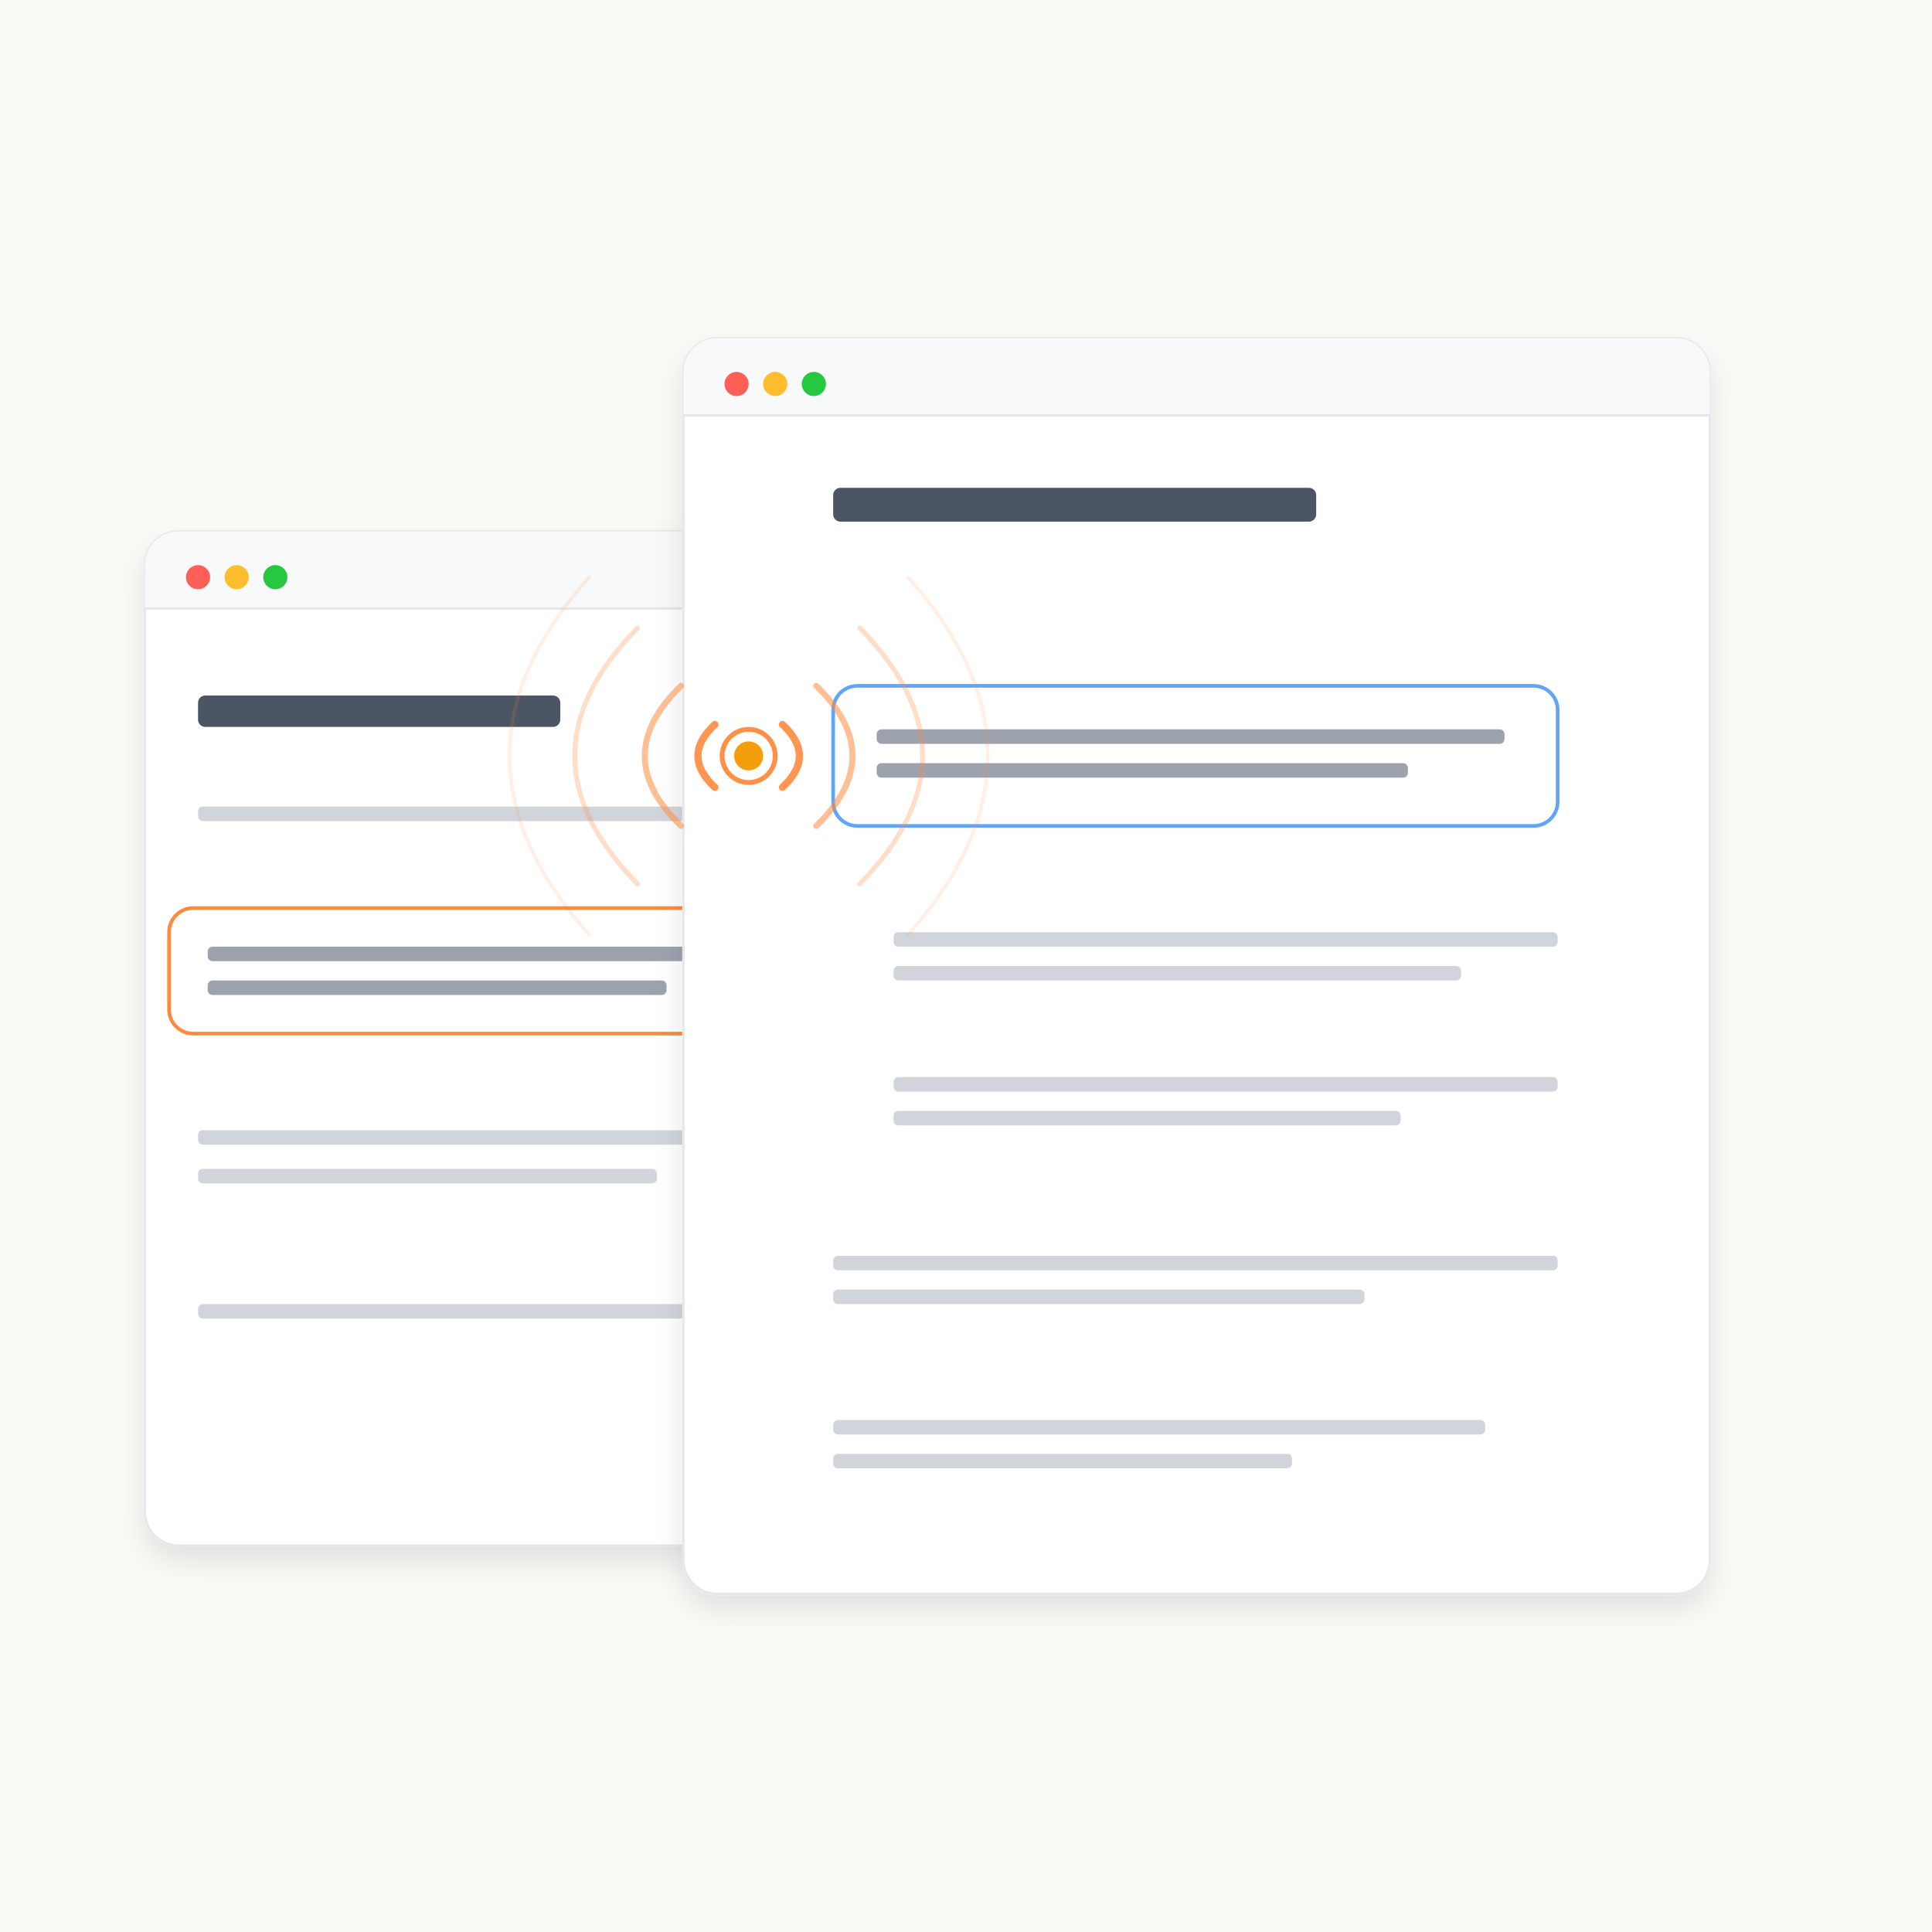
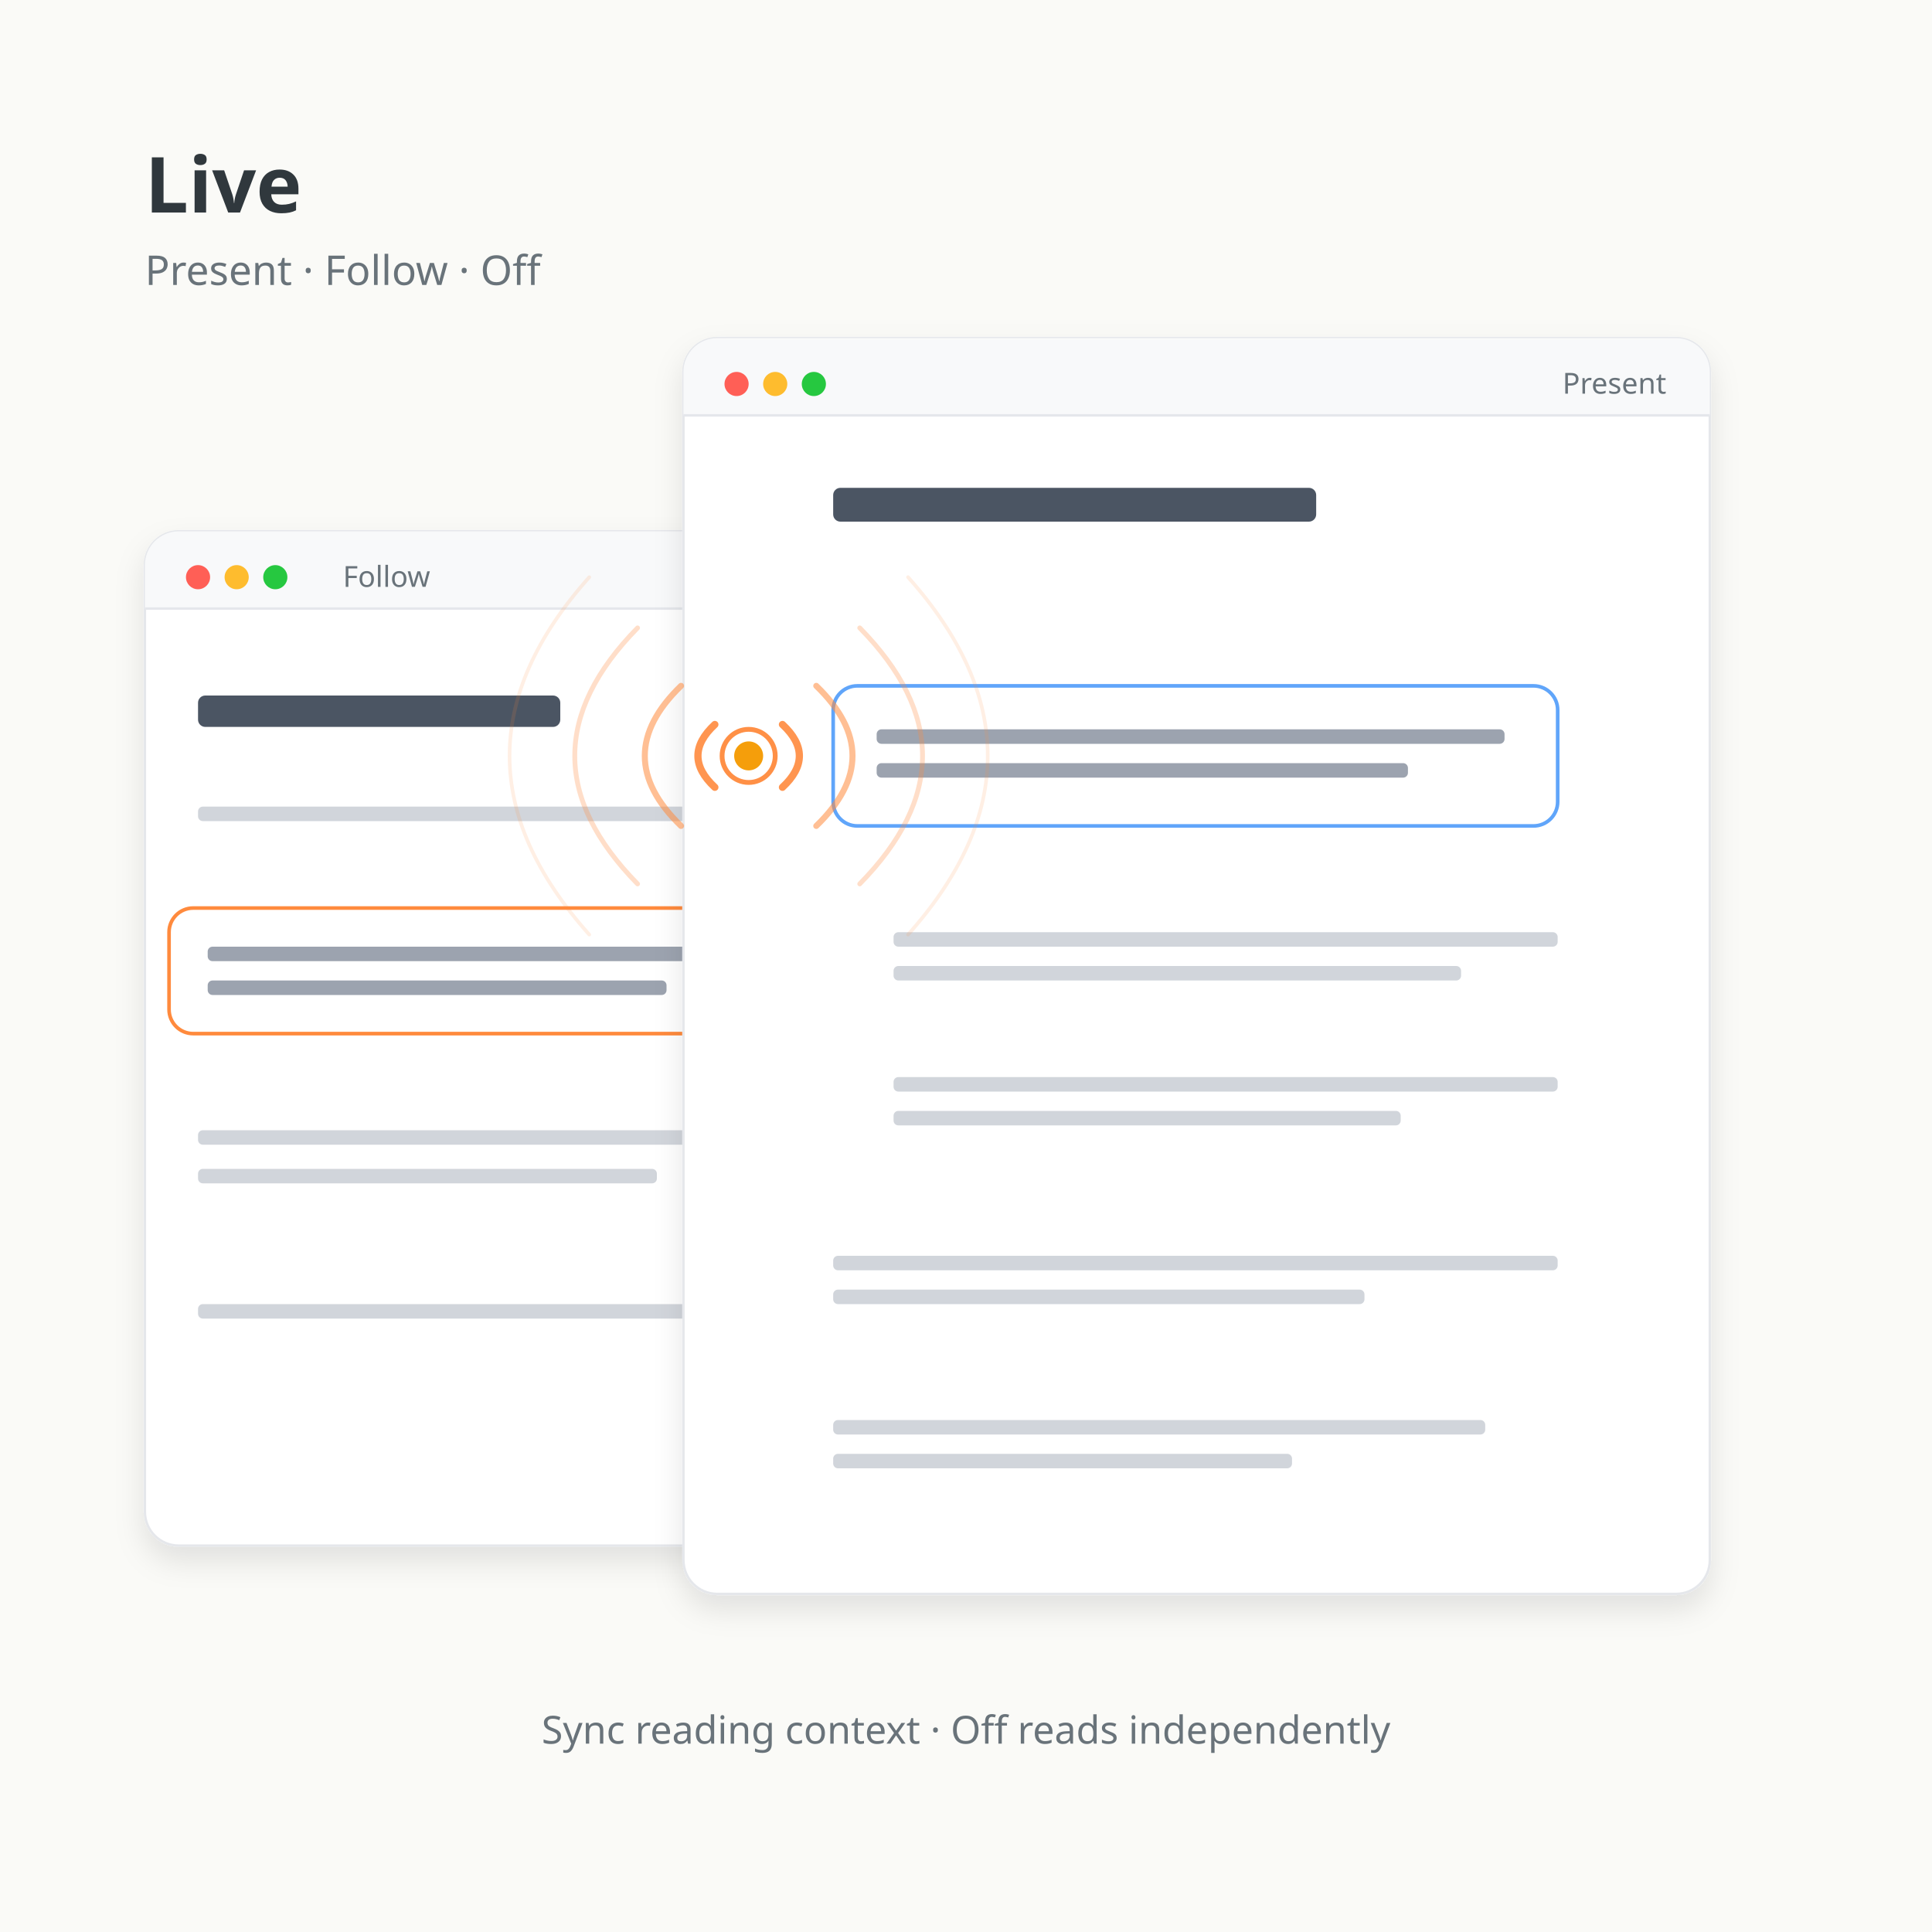
<svg xmlns="http://www.w3.org/2000/svg" viewBox="0 0 800 800" width="800" height="800">
  <defs>
    <filter id="sh" x="-20%" y="-20%" width="140%" height="140%">
      <feGaussianBlur in="SourceAlpha" stdDeviation="6" />
      <feOffset dy="6" />
      <feComponentTransfer>
        <feFuncA type="linear" slope="0.10" />
      </feComponentTransfer>
      <feMerge>
        <feMergeNode />
        <feMergeNode in="SourceGraphic" />
      </feMerge>
    </filter>
  </defs>
  <rect width="800" height="800" fill="#FAFAF7" />
+   <g font-family="system-ui, sans-serif">
+     <text x="60" y="88" fill="#30383D" font-size="32" font-weight="650">Live</text>
+     <text x="60" y="118" fill="#69737A" font-size="17">Present · Follow · Off</text>
+   </g>
  <g filter="url(#sh)">
    <rect x="60" y="220" width="290" height="420" rx="14" fill="#FFFFFF" stroke="#E5E7EB" />
    <path d="M 60 234 a14 14 0 0 1 14 -14 h262 a14 14 0 0 1 14 14 v18 h-290 z" fill="#F8F9FA" />
    <line x1="60" y1="252" x2="350" y2="252" stroke="#E5E7EB" />
    <circle cx="82" cy="239" r="5" fill="#FF5F57" />
    <circle cx="98" cy="239" r="5" fill="#FEBC2E" />
    <circle cx="114" cy="239" r="5" fill="#28C840" />
+     <text x="142" y="243" fill="#69737A" font-family="system-ui, sans-serif" font-size="12">Follow</text>
    <rect x="82" y="288" rx="3" width="150" height="13" fill="#4B5563" />
    <rect x="82" y="334" rx="2" width="230" height="6" fill="#D1D5DB" />
    <rect x="70" y="376" width="270" height="52" rx="10" fill="none" stroke="#FF8A3D" stroke-width="1.5" />
    <rect x="86" y="392" rx="2" width="226" height="6" fill="#9CA3AF" />
    <rect x="86" y="406" rx="2" width="190" height="6" fill="#9CA3AF" />
    <rect x="82" y="468" rx="2" width="240" height="6" fill="#D1D5DB" />
    <rect x="82" y="484" rx="2" width="190" height="6" fill="#D1D5DB" />
    <rect x="82" y="540" rx="2" width="220" height="6" fill="#D1D5DB" />
  </g>
  <g filter="url(#sh)">
    <rect x="283" y="140" width="425" height="520" rx="14" fill="#FFFFFF" stroke="#E5E7EB" />
    <path d="M 283 154 a14 14 0 0 1 14 -14 h397 a14 14 0 0 1 14 14 v18 h-425 z" fill="#F8F9FA" />
    <line x1="283" y1="172" x2="708" y2="172" stroke="#E5E7EB" />
    <circle cx="305" cy="159" r="5" fill="#FF5F57" />
    <circle cx="321" cy="159" r="5" fill="#FEBC2E" />
    <circle cx="337" cy="159" r="5" fill="#28C840" />
+     <text x="690" y="163" fill="#69737A" font-family="system-ui, sans-serif" font-size="12" text-anchor="end">Present</text>
    <rect x="345" y="202" rx="3" width="200" height="14" fill="#4B5563" />
    <rect x="345" y="284" width="300" height="58" rx="10" fill="none" stroke="#60A5FA" stroke-width="1.5" />
    <rect x="363" y="302" rx="2" width="260" height="6" fill="#9CA3AF" />
    <rect x="363" y="316" rx="2" width="220" height="6" fill="#9CA3AF" />
    <rect x="370" y="386" rx="2" width="275" height="6" fill="#D1D5DB" />
    <rect x="370" y="400" rx="2" width="235" height="6" fill="#D1D5DB" />
    <rect x="370" y="446" rx="2" width="275" height="6" fill="#D1D5DB" />
    <rect x="370" y="460" rx="2" width="210" height="6" fill="#D1D5DB" />
    <rect x="345" y="520" rx="2" width="300" height="6" fill="#D1D5DB" />
    <rect x="345" y="534" rx="2" width="220" height="6" fill="#D1D5DB" />
    <rect x="345" y="588" rx="2" width="270" height="6" fill="#D1D5DB" />
    <rect x="345" y="602" rx="2" width="190" height="6" fill="#D1D5DB" />
  </g>
  <g pointer-events="none">
    <path d="M296 300 Q282 313 296 326" fill="none" stroke="#FF8A3D" stroke-width="3" stroke-linecap="round" opacity=".9" />
    <path d="M324 300 Q338 313 324 326" fill="none" stroke="#FF8A3D" stroke-width="3" stroke-linecap="round" opacity=".9" />
    <path d="M282 284 Q252 313 282 342" fill="none" stroke="#FF8A3D" stroke-width="2.5" stroke-linecap="round" opacity=".55" />
    <path d="M338 284 Q368 313 338 342" fill="none" stroke="#FF8A3D" stroke-width="2.5" stroke-linecap="round" opacity=".55" />
    <path d="M264 260 Q212 313 264 366" fill="none" stroke="#FF8A3D" stroke-width="2" stroke-linecap="round" opacity=".28" />
    <path d="M356 260 Q408 313 356 366" fill="none" stroke="#FF8A3D" stroke-width="2" stroke-linecap="round" opacity=".28" />
    <path d="M244 239 Q178 313 244 387" fill="none" stroke="#FF8A3D" stroke-width="1.5" stroke-linecap="round" opacity=".14" />
    <path d="M376 239 Q442 313 376 387" fill="none" stroke="#FF8A3D" stroke-width="1.5" stroke-linecap="round" opacity=".14" />
    <circle cx="310" cy="313" r="11" fill="#FFFFFF" stroke="#FF8A3D" stroke-width="2" opacity=".95" />
    <circle cx="310" cy="313" r="6" fill="#F59E0B" />
  </g>
+   <text x="400" y="722" fill="#69737A" font-family="system-ui, sans-serif" font-size="16" text-anchor="middle">Sync reading context · Off reads independently</text>
</svg>
